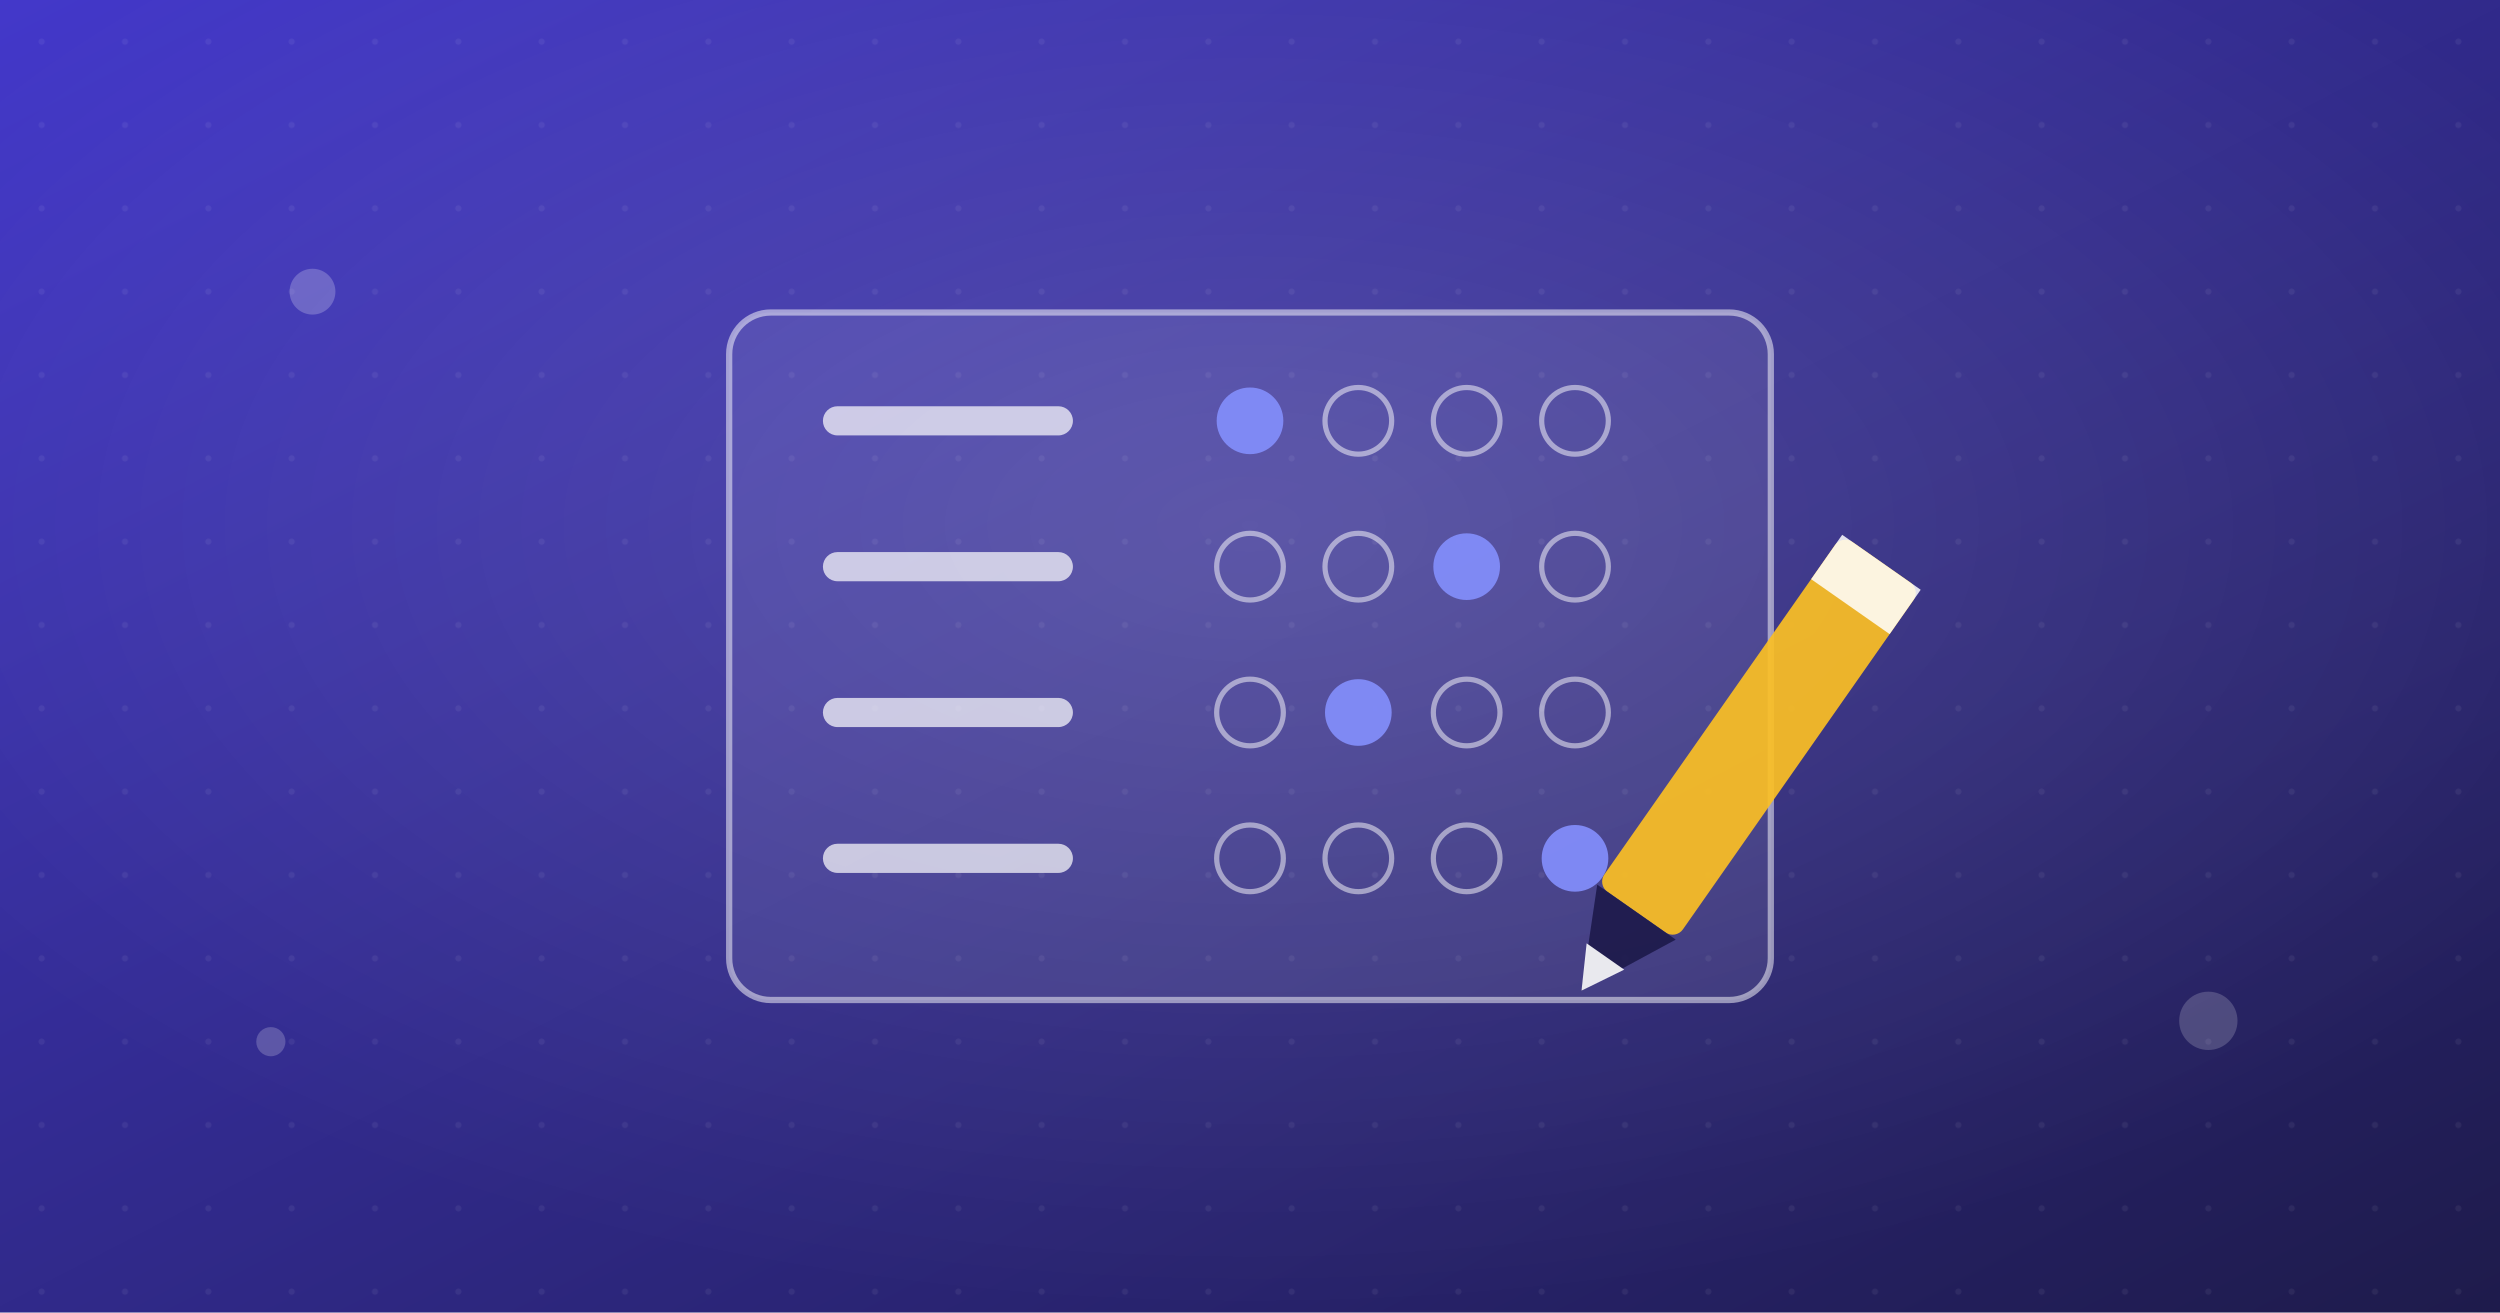
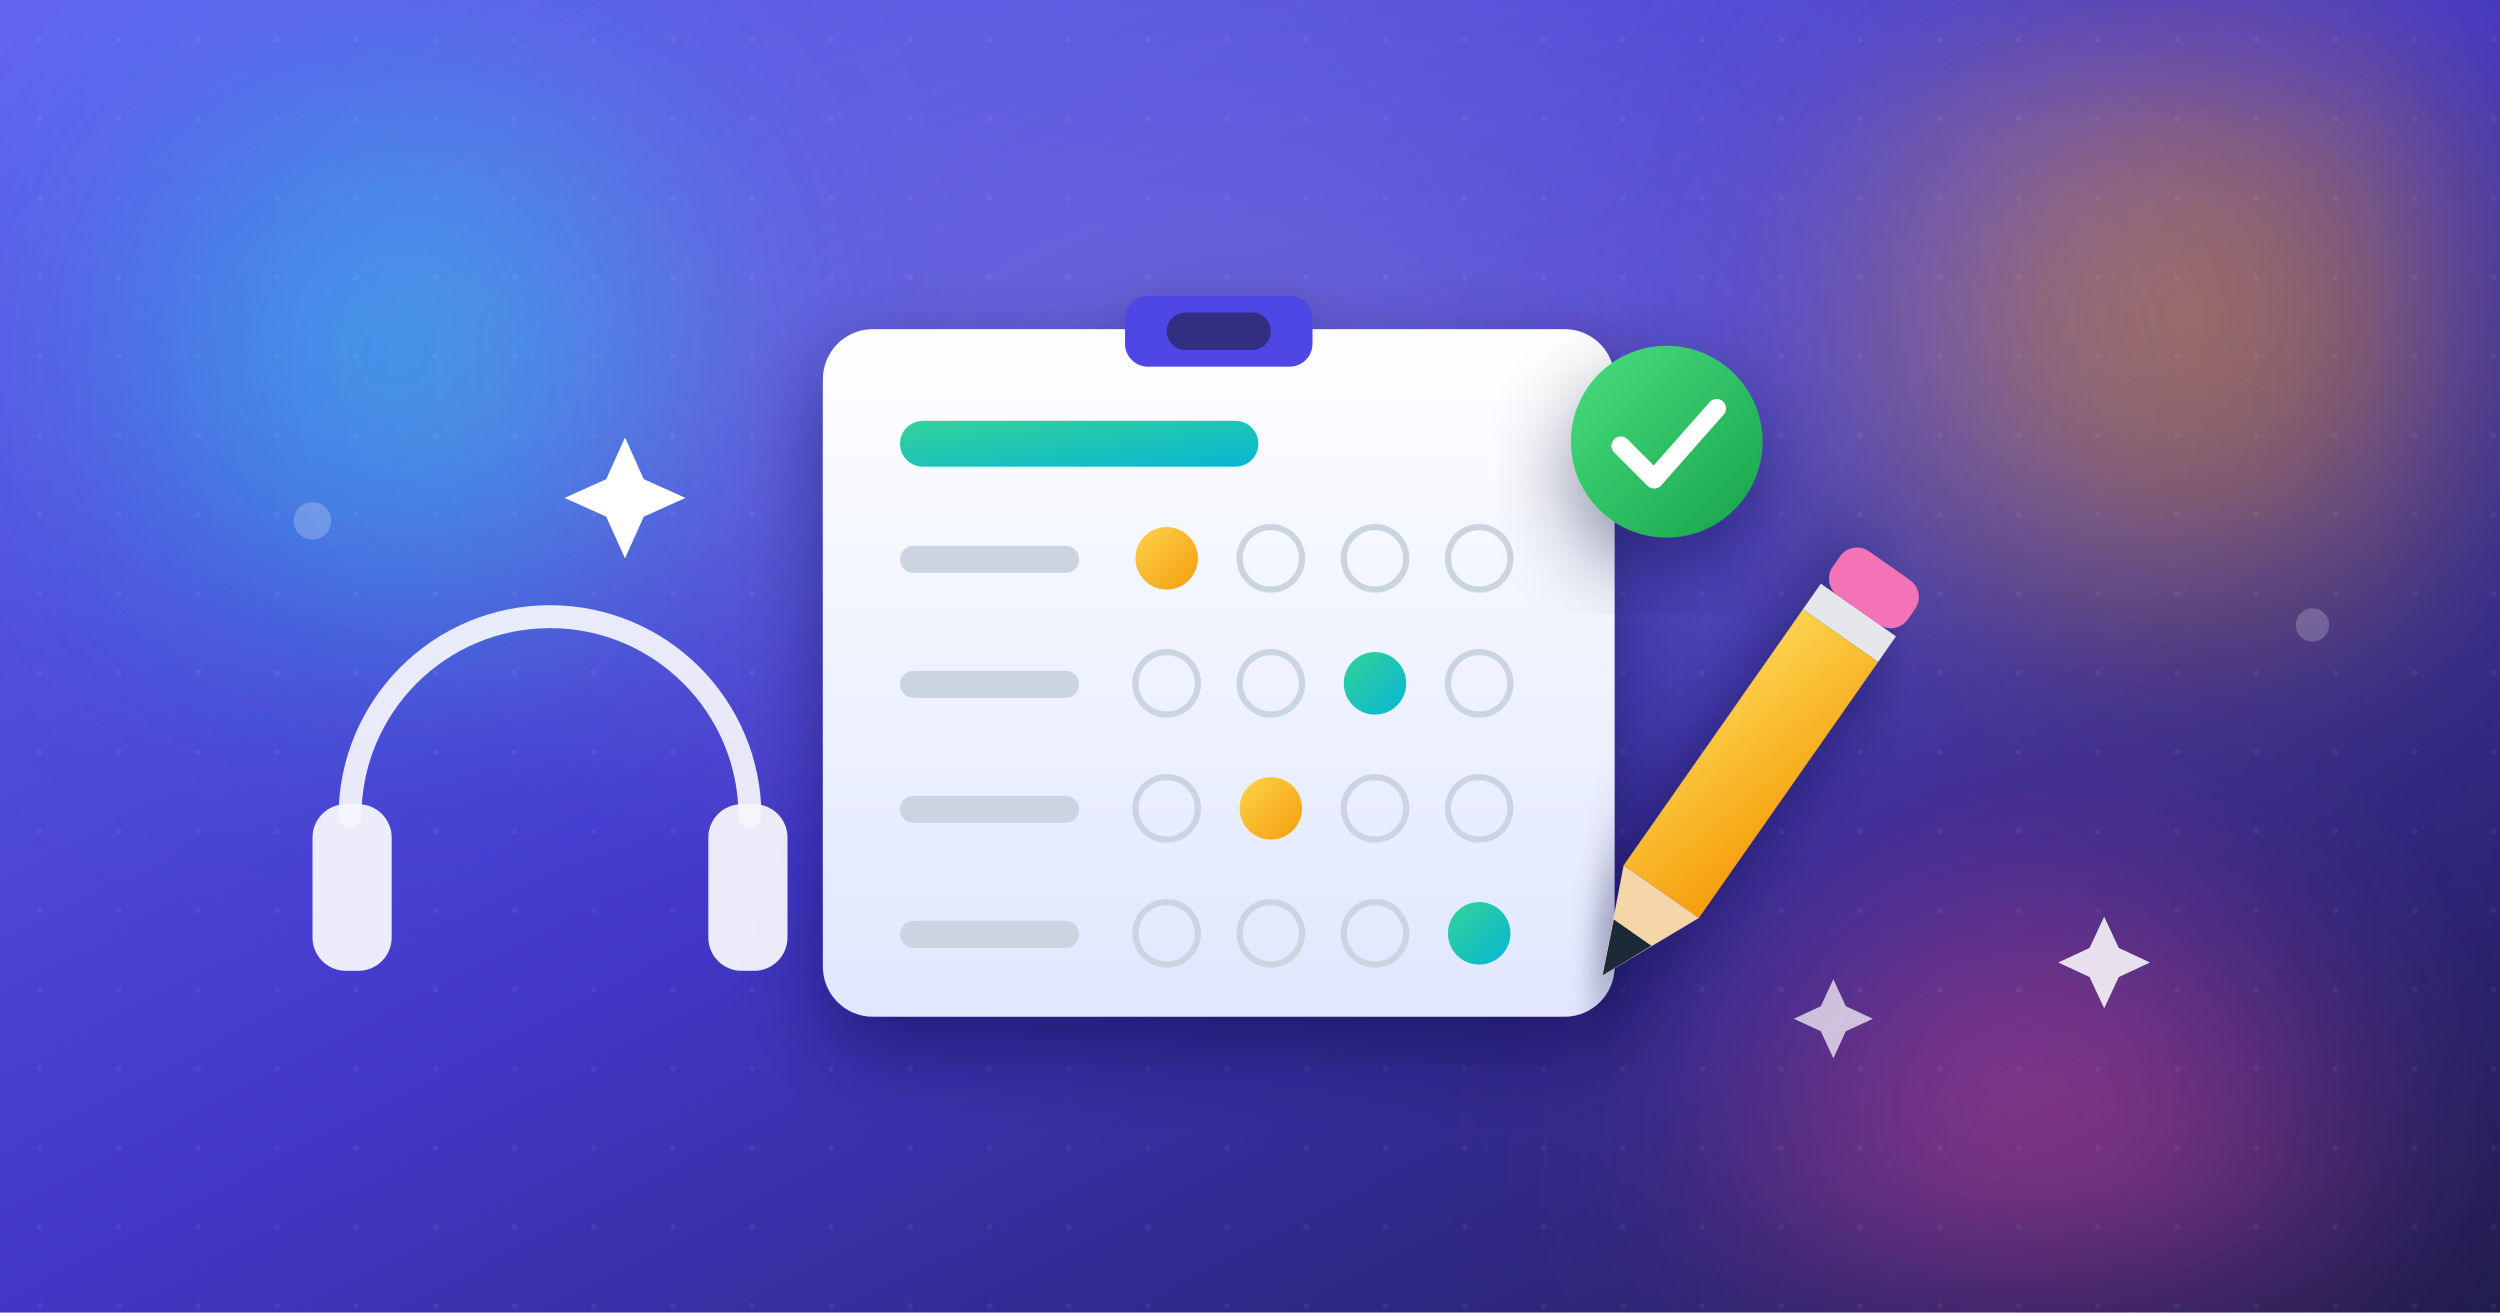
<svg xmlns="http://www.w3.org/2000/svg" viewBox="0 0 1200 630" width="1200" height="630">
  <defs>
    <linearGradient id="bg" x1="0" y1="0" x2="1" y2="1">
-       <stop offset="0%" stop-color="#4338ca" />
+       <stop offset="0%" stop-color="#6366f1" />
+       <stop offset="48%" stop-color="#4338ca" />
      <stop offset="100%" stop-color="#1e1b4b" />
    </linearGradient>
-     <radialGradient id="glow" cx="50%" cy="40%" r="60%">
-       <stop offset="0%" stop-color="rgba(255,255,255,0.14)" />
-       <stop offset="100%" stop-color="rgba(255,255,255,0)" />
+     <radialGradient id="glow" cx="50%" cy="28%" r="72%">
+       <stop offset="0%" stop-color="rgba(255,255,255,0.18)" />
+       <stop offset="60%" stop-color="rgba(255,255,255,0)" />
    </radialGradient>
-     <pattern id="dots" x="0" y="0" width="40" height="40" patternUnits="userSpaceOnUse">
-       <circle cx="20" cy="20" r="1.5" fill="white" />
+     <linearGradient id="page" x1="0" y1="0" x2="0" y2="1">
+       <stop offset="0%" stop-color="#ffffff" />
+       <stop offset="100%" stop-color="#e0e7ff" />
+     </linearGradient>
+     <linearGradient id="amber" x1="0" y1="0" x2="1" y2="1">
+       <stop offset="0%" stop-color="#fcd34d" />
+       <stop offset="100%" stop-color="#f59e0b" />
+     </linearGradient>
+     <linearGradient id="teal" x1="0" y1="0" x2="1" y2="1">
+       <stop offset="0%" stop-color="#34d399" />
+       <stop offset="100%" stop-color="#06b6d4" />
+     </linearGradient>
+     <linearGradient id="green" x1="0" y1="0" x2="1" y2="1">
+       <stop offset="0%" stop-color="#4ade80" />
+       <stop offset="100%" stop-color="#16a34a" />
+     </linearGradient>
+     <pattern id="dots" width="38" height="38" patternUnits="userSpaceOnUse">
+       <circle cx="19" cy="19" r="1.4" fill="white" />
    </pattern>
+     <filter id="shadow" x="-40%" y="-40%" width="180%" height="180%">
+       <feDropShadow dx="0" dy="16" stdDeviation="20" flood-color="#0b0a2e" flood-opacity="0.45" />
+     </filter>
+     <filter id="blur" x="-60%" y="-60%" width="220%" height="220%">
+       <feGaussianBlur stdDeviation="65" />
+     </filter>
  </defs>
  <rect width="1200" height="630" fill="url(#bg)" />
+   <g opacity="0.5">
+     <circle cx="190" cy="170" r="130" fill="#22d3ee" filter="url(#blur)" />
+     <circle cx="1050" cy="150" r="140" fill="#f59e0b" filter="url(#blur)" />
+     <circle cx="980" cy="560" r="130" fill="#ec4899" filter="url(#blur)" />
+   </g>
  <rect width="1200" height="630" fill="url(#glow)" />
  <g opacity="0.06">
    <rect width="1200" height="630" fill="url(#dots)" />
  </g>
-   <rect x="350" y="150" width="500" height="330" rx="20" fill="rgba(255,255,255,0.08)" stroke="rgba(255,255,255,0.5)" stroke-width="3" />
+   <g filter="url(#shadow)">
+     <rect x="395" y="158" width="380" height="330" rx="24" fill="url(#page)" />
+     <rect x="540" y="142" width="90" height="34" rx="11" fill="#4f46e5" />
+     <rect x="560" y="150" width="50" height="18" rx="9" fill="#312e81" />
+   </g>
+   <rect x="432" y="202" width="172" height="22" rx="11" fill="url(#teal)" />
  <g>
-     <rect x="395" y="195" width="120" height="14" rx="7" fill="rgba(255,255,255,0.7)" />
-     <circle cx="600" cy="202" r="16" fill="rgba(129,140,248,0.95)" />
-     <circle cx="652" cy="202" r="16" fill="none" stroke="rgba(255,255,255,0.5)" stroke-width="2.5" />
-     <circle cx="704" cy="202" r="16" fill="none" stroke="rgba(255,255,255,0.5)" stroke-width="2.5" />
-     <circle cx="756" cy="202" r="16" fill="none" stroke="rgba(255,255,255,0.5)" stroke-width="2.5" />
-     <rect x="395" y="265" width="120" height="14" rx="7" fill="rgba(255,255,255,0.7)" />
-     <circle cx="600" cy="272" r="16" fill="none" stroke="rgba(255,255,255,0.5)" stroke-width="2.5" />
-     <circle cx="652" cy="272" r="16" fill="none" stroke="rgba(255,255,255,0.5)" stroke-width="2.5" />
-     <circle cx="704" cy="272" r="16" fill="rgba(129,140,248,0.95)" />
-     <circle cx="756" cy="272" r="16" fill="none" stroke="rgba(255,255,255,0.5)" stroke-width="2.5" />
-     <rect x="395" y="335" width="120" height="14" rx="7" fill="rgba(255,255,255,0.7)" />
-     <circle cx="600" cy="342" r="16" fill="none" stroke="rgba(255,255,255,0.5)" stroke-width="2.5" />
-     <circle cx="652" cy="342" r="16" fill="rgba(129,140,248,0.95)" />
-     <circle cx="704" cy="342" r="16" fill="none" stroke="rgba(255,255,255,0.5)" stroke-width="2.5" />
-     <circle cx="756" cy="342" r="16" fill="none" stroke="rgba(255,255,255,0.5)" stroke-width="2.5" />
-     <rect x="395" y="405" width="120" height="14" rx="7" fill="rgba(255,255,255,0.7)" />
-     <circle cx="600" cy="412" r="16" fill="none" stroke="rgba(255,255,255,0.5)" stroke-width="2.5" />
-     <circle cx="652" cy="412" r="16" fill="none" stroke="rgba(255,255,255,0.5)" stroke-width="2.5" />
-     <circle cx="704" cy="412" r="16" fill="none" stroke="rgba(255,255,255,0.5)" stroke-width="2.5" />
-     <circle cx="756" cy="412" r="16" fill="rgba(129,140,248,0.95)" />
+     <rect x="432" y="262" width="86" height="13" rx="6.5" fill="#cbd5e1" />
+     <circle cx="560" cy="268" r="15" fill="url(#amber)" />
+     <circle cx="610" cy="268" r="15" fill="none" stroke="#cbd5e1" stroke-width="3" />
+     <circle cx="660" cy="268" r="15" fill="none" stroke="#cbd5e1" stroke-width="3" />
+     <circle cx="710" cy="268" r="15" fill="none" stroke="#cbd5e1" stroke-width="3" />
+     <rect x="432" y="322" width="86" height="13" rx="6.5" fill="#cbd5e1" />
+     <circle cx="560" cy="328" r="15" fill="none" stroke="#cbd5e1" stroke-width="3" />
+     <circle cx="610" cy="328" r="15" fill="none" stroke="#cbd5e1" stroke-width="3" />
+     <circle cx="660" cy="328" r="15" fill="url(#teal)" />
+     <circle cx="710" cy="328" r="15" fill="none" stroke="#cbd5e1" stroke-width="3" />
+     <rect x="432" y="382" width="86" height="13" rx="6.5" fill="#cbd5e1" />
+     <circle cx="560" cy="388" r="15" fill="none" stroke="#cbd5e1" stroke-width="3" />
+     <circle cx="610" cy="388" r="15" fill="url(#amber)" />
+     <circle cx="660" cy="388" r="15" fill="none" stroke="#cbd5e1" stroke-width="3" />
+     <circle cx="710" cy="388" r="15" fill="none" stroke="#cbd5e1" stroke-width="3" />
+     <rect x="432" y="442" width="86" height="13" rx="6.5" fill="#cbd5e1" />
+     <circle cx="560" cy="448" r="15" fill="none" stroke="#cbd5e1" stroke-width="3" />
+     <circle cx="610" cy="448" r="15" fill="none" stroke="#cbd5e1" stroke-width="3" />
+     <circle cx="660" cy="448" r="15" fill="none" stroke="#cbd5e1" stroke-width="3" />
+     <circle cx="710" cy="448" r="15" fill="url(#teal)" />
  </g>
-   <g transform="rotate(35 840 360)">
-     <rect x="817" y="250" width="46" height="205" rx="6" fill="rgba(251,191,36,0.92)" />
-     <rect x="817" y="250" width="46" height="26" fill="rgba(255,255,255,0.85)" />
-     <path d="M817 455 l23 46 l23 -46 z" fill="rgba(30,27,75,0.92)" />
-     <path d="M829 481 l11 20 l11 -20 z" fill="rgba(255,255,255,0.9)" />
+   <g filter="url(#shadow)">
+     <circle cx="800" cy="212" r="46" fill="url(#green)" />
+     <path d="M778 214 l16 16 l30 -34" fill="none" stroke="#ffffff" stroke-width="9" stroke-linecap="round" stroke-linejoin="round" />
  </g>
-   <circle cx="150" cy="140" r="11" fill="rgba(255,255,255,0.22)" />
-   <circle cx="1060" cy="490" r="14" fill="rgba(255,255,255,0.18)" />
-   <circle cx="130" cy="500" r="7" fill="rgba(255,255,255,0.20)" />
+   <g transform="rotate(35 845 360)" filter="url(#shadow)">
+     <rect x="823" y="252" width="44" height="26" rx="10" fill="#f472b6" />
+     <rect x="823" y="278" width="44" height="15" fill="#e5e7eb" />
+     <rect x="823" y="293" width="44" height="150" fill="url(#amber)" />
+     <path d="M823 443 L845 492 L867 443 Z" fill="#f5d6a8" />
+     <path d="M834 467 L845 492 L856 467 Z" fill="#1f2937" />
+   </g>
+   <g opacity="0.95">
+     <path d="M168 392 a96 96 0 0 1 192 0" fill="none" stroke="rgba(255,255,255,0.92)" stroke-width="11" stroke-linecap="round" />
+     <rect x="150" y="386" width="38" height="80" rx="16" fill="rgba(255,255,255,0.94)" />
+     <rect x="340" y="386" width="38" height="80" rx="16" fill="rgba(255,255,255,0.94)" />
+   </g>
+   <g fill="#ffffff">
+     <path d="M300 210 l9 20 l20 9 l-20 9 l-9 20 l-9 -20 l-20 -9 l20 -9 z" />
+     <path d="M1010 440 l7 15 l15 7 l-15 7 l-7 15 l-7 -15 l-15 -7 l15 -7 z" opacity="0.85" />
+     <path d="M880 470 l6 13 l13 6 l-13 6 l-6 13 l-6 -13 l-13 -6 l13 -6 z" opacity="0.7" />
+   </g>
+   <circle cx="1110" cy="300" r="8" fill="rgba(255,255,255,0.2)" />
+   <circle cx="150" cy="250" r="9" fill="rgba(255,255,255,0.22)" />
</svg>
